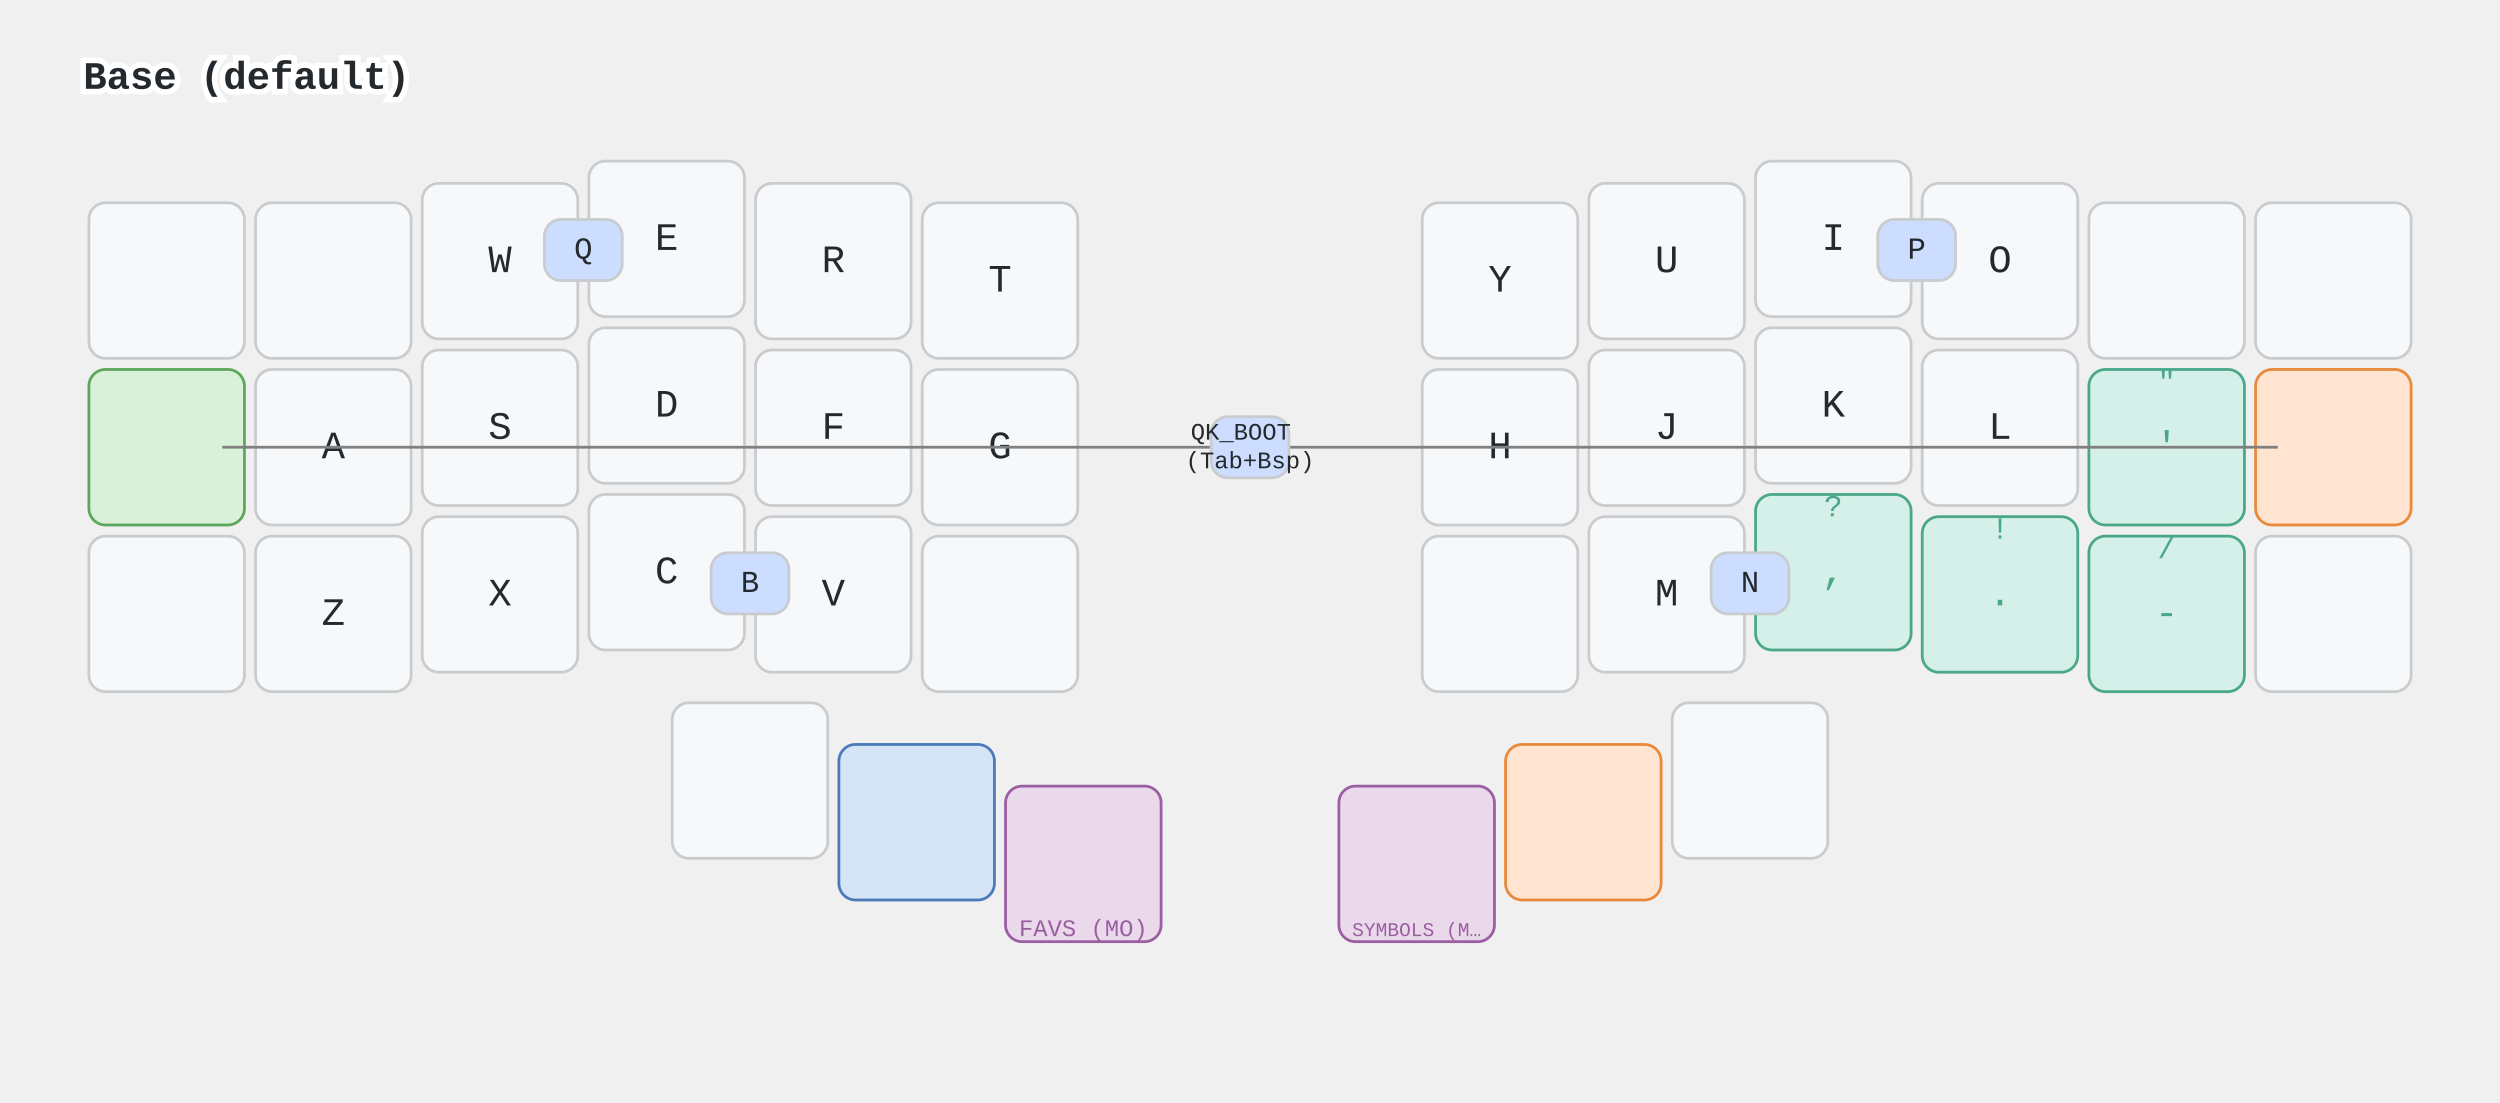
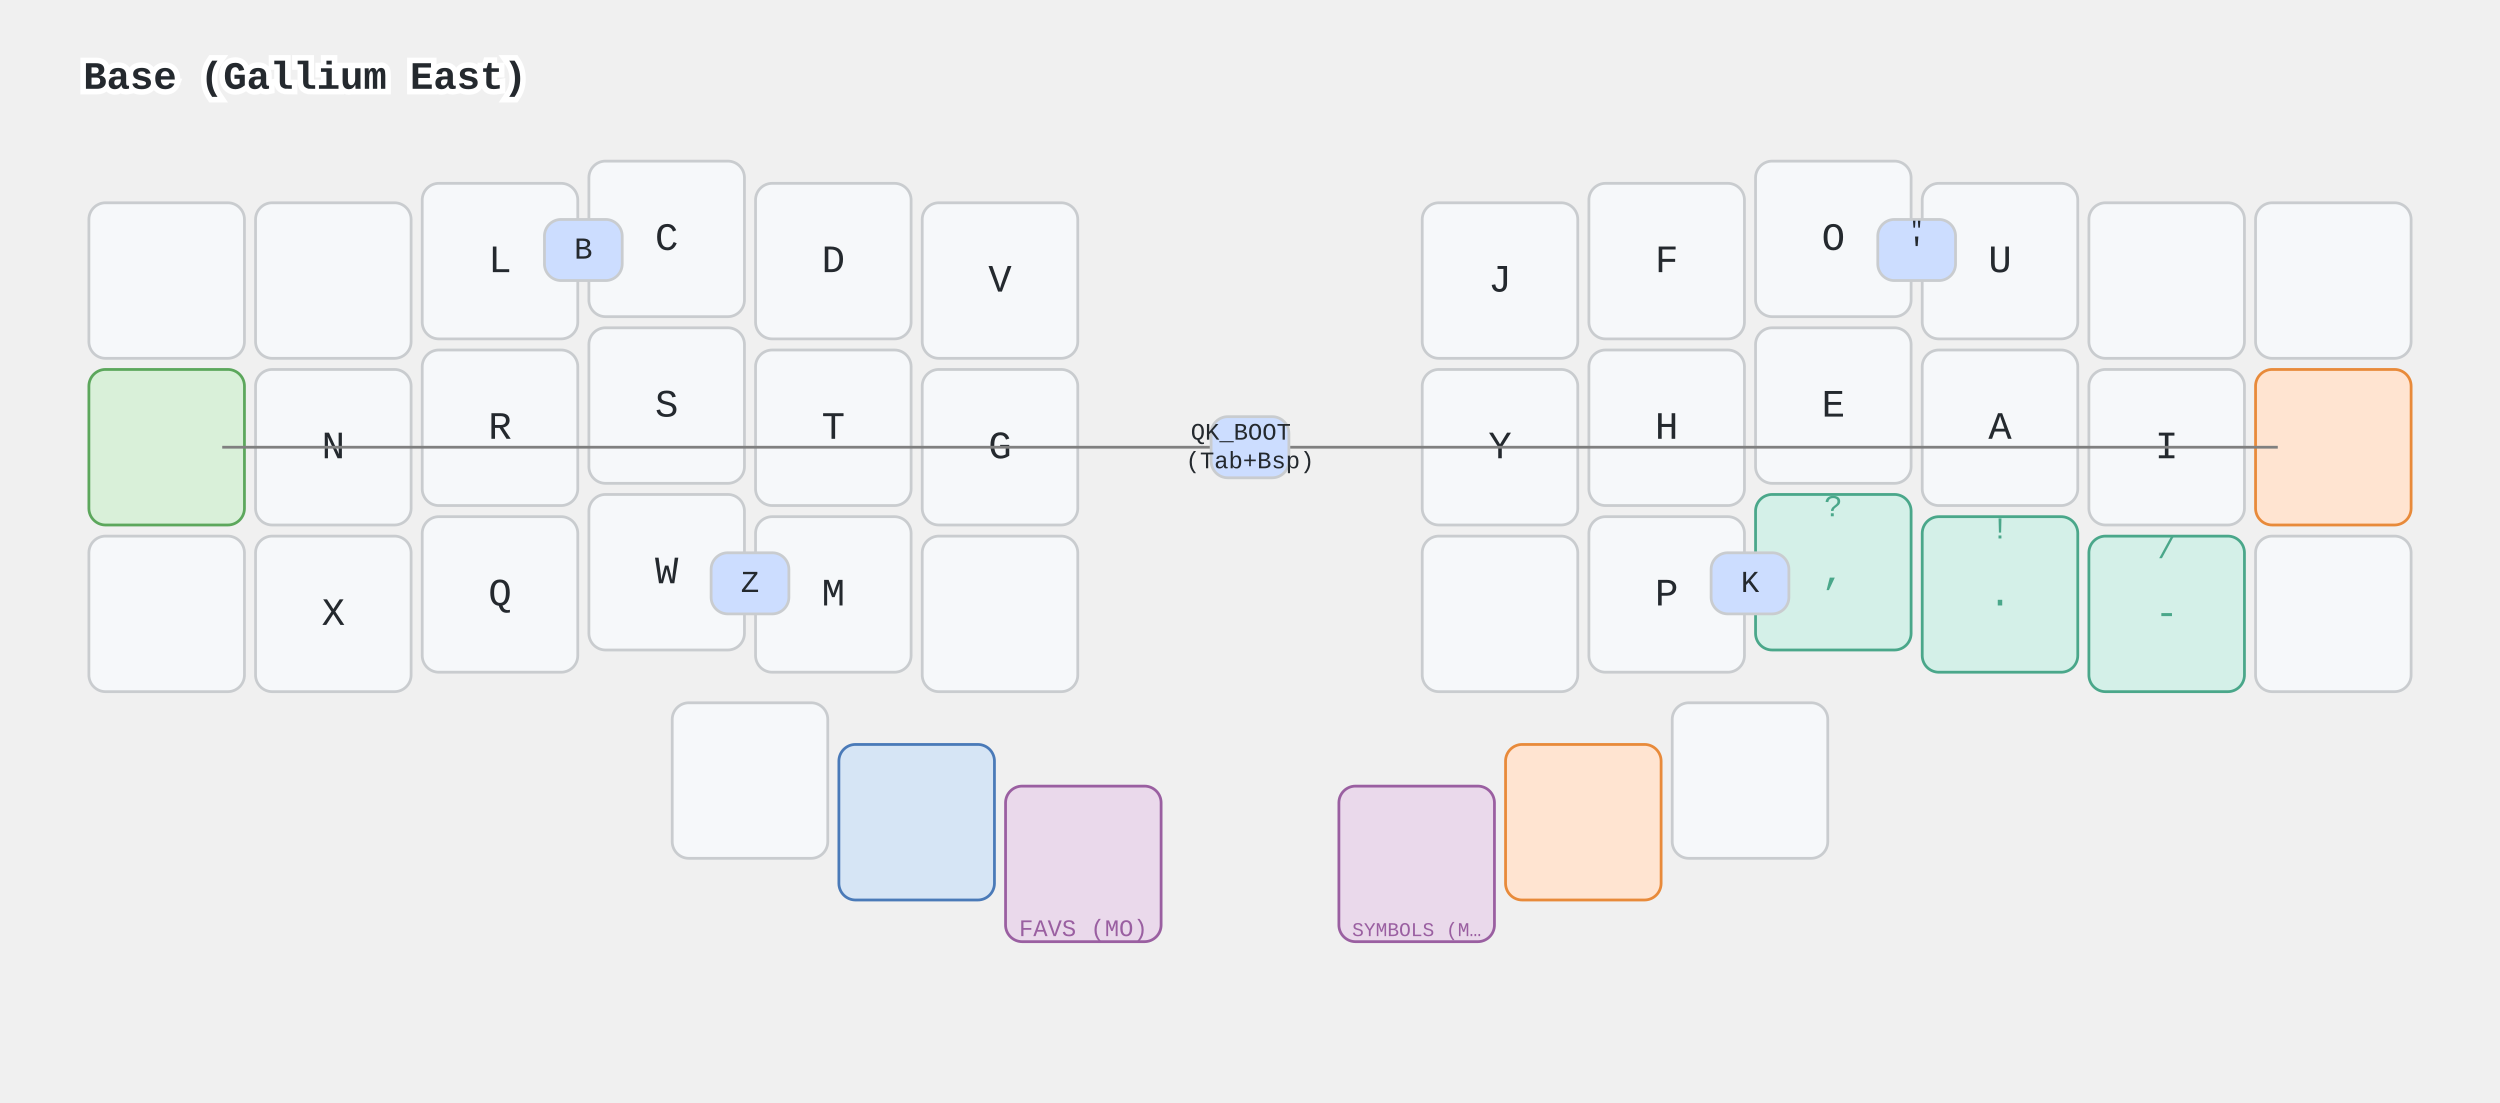
<svg xmlns="http://www.w3.org/2000/svg" xmlns:xlink="http://www.w3.org/1999/xlink" width="900" height="397" viewBox="0 0 900 397" class="keymap">
  <defs>/* start glyphs */
<svg id="mdi:apple-keyboard-shift">
      <svg id="mdi-apple-keyboard-shift" viewBox="0 0 24 24">
        <path d="M15,18V12H17.17L12,6.83L6.83,12H9V18H15M12,4L22,14H17V20H7V14H2L12,4Z" />
      </svg>
    </svg>
    <svg id="mdi:backspace-outline">
      <svg id="mdi-backspace-outline" viewBox="0 0 24 24">
        <path d="M19,15.59L17.59,17L14,13.41L10.41,17L9,15.59L12.59,12L9,8.41L10.41,7L14,10.59L17.59,7L19,8.41L15.41,12L19,15.59M22,3A2,2 0 0,1 24,5V19A2,2 0 0,1 22,21H7C6.31,21 5.77,20.64 5.41,20.11L0,12L5.41,3.88C5.77,3.35 6.31,3 7,3H22M22,5H7L2.28,12L7,19H22V5Z" />
      </svg>
    </svg>
    <svg id="mdi:keyboard-space">
      <svg id="mdi-keyboard-space" viewBox="0 0 24 24">
        <path d="M3 15H5V19H19V15H21V19C21 20.1 20.1 21 19 21H5C3.9 21 3 20.1 3 19V15Z" />
      </svg>
    </svg>
    <svg id="mdi:keyboard-tab">
      <svg id="mdi-keyboard-tab" viewBox="0 0 24 24">
        <path d="M20,18H22V6H20M11.59,7.41L15.17,11H1V13H15.17L11.59,16.58L13,18L19,12L13,6L11.59,7.41Z" />
      </svg>
    </svg>
    <svg id="mdi:layers-outline">
      <svg id="mdi-layers-outline" viewBox="0 0 24 24">
        <path d="M12,18.54L19.37,12.8L21,14.07L12,21.07L3,14.07L4.62,12.81L12,18.54M12,16L3,9L12,2L21,9L12,16M12,4.53L6.26,9L12,13.47L17.74,9L12,4.53Z" />
      </svg>
    </svg>
  </defs>/* end glyphs */
<style>/* inherit to force styles through use tags */
svg path {
    fill: inherit;
}

/* font and background color specifications */
svg.keymap {
    font-family: SFMono-Regular,Consolas,Liberation Mono,Menlo,monospace;
    font-size: 14px;
    font-kerning: normal;
    text-rendering: optimizeLegibility;
    fill: #24292e;
}

/* default key styling */
rect.key {
    fill: #f6f8fa;
}

rect.key, rect.combo {
    stroke: #c9cccf;
    stroke-width: 1;
}

/* default key side styling, only used is draw_key_sides is set */
rect.side {
    filter: brightness(90%);
}

/* color accent for combo boxes */
rect.combo, rect.combo-separate {
    fill: #cdf;
}

/* color accent for held keys */
rect.held, rect.combo.held {
    fill: #fdd;
}

/* color accent for ghost (optional) keys */
rect.ghost, rect.combo.ghost {
    stroke-dasharray: 4, 4;
    stroke-width: 2;
}

text {
    text-anchor: middle;
    dominant-baseline: middle;
}

/* styling for layer labels */
text.label {
    font-weight: bold;
    text-anchor: start;
    stroke: white;
    stroke-width: 4;
    paint-order: stroke;
}

/* styling for optional footer */
text.footer {
    text-anchor: end;
    dominant-baseline: auto;
    stroke: white;
    stroke-width: 4;
    paint-order: stroke;
}

/* styling for combo tap, and key non-tap label text */
text.combo, text.hold, text.shifted, text.left, text.right, text.tl, text.tr, text.bl, text.br {
    font-size: 11px;
}

text.hold, text.bl, text.br {
    text-anchor: middle;
    dominant-baseline: auto;
}

text.shifted, text.tl, text.tr {
    text-anchor: middle;
    dominant-baseline: hanging;
}

text.left, text.tl, text.bl {
    text-anchor: start;
}

text.right, text.tr, text.br {
    text-anchor: end;
}

text.layer-activator {
    text-decoration: underline;
}

/* styling for hold/shifted label text in combo box */
text.combo.hold, text.combo.shifted, text.combo.left, text.combo.right {
    font-size: 8px;
}

/* lighter symbol for transparent keys */
text.trans {
    fill: #7b7e81;
}

/* styling for combo dendrons */
path.combo {
    stroke-width: 1;
    stroke: gray;
    fill: none;
}

/* Start Tabler Icons Cleanup */
/* cannot use height/width with glyphs */
.icon-tabler &gt; path {
    fill: inherit;
    stroke: inherit;
    stroke-width: 2;
}
/* hide tabler's default box */
.icon-tabler &gt; path[stroke="none"][fill="none"] {
    visibility: hidden;
}
/* End Tabler Icons Cleanup */

.key.modifier rect { fill: #d6e5f5; stroke: #4a7ab8; }
.key.modifier :not(rect) { fill: #4a7ab8; }
.key.nav rect { fill: #d9f0d9; stroke: #5ca75c; }
.key.nav :not(rect) { fill: #5ca75c; }
.key.editing rect { fill: #ffe4d1; stroke: #e88a3a; }
.key.editing :not(rect) { fill: #e88a3a; }
.key.layer rect { fill: #ead9eb; stroke: #9a5fa1; }
.key.layer :not(rect) { fill: #9a5fa1; }
.key.system rect { fill: #fff4d1; stroke: #e8b52a; }
.key.system :not(rect) { fill: #e8b52a; }
.key.symbol rect { fill: #d4f0e8; stroke: #4aa78a; }
.key.symbol :not(rect) { fill: #4aa78a; }
.key.accent rect { fill: #ffe0d6; stroke: #e86d4a; }
.key.accent :not(rect) { fill: #e86d4a; }
</style>
-   <g transform="translate(30, 0)" class="layer-Base (default)">
-     <text x="0" y="28" class="label" id="Base-default">Base (default)</text>
+   <g transform="translate(30, 0)" class="layer-Base (Gallium East)">
+     <text x="0" y="28" class="label" id="Base-Gallium-East">Base (Gallium East)</text>
    <g transform="translate(0, 56)">
      <g transform="translate(30, 45)" class="key keypos-0">
        <rect rx="6" ry="6" x="-28" y="-28" width="56" height="56" class="key" />
      </g>
      <g transform="translate(90, 45)" class="key keypos-1">
        <rect rx="6" ry="6" x="-28" y="-28" width="56" height="56" class="key" />
      </g>
      <g transform="translate(150, 38)" class="key keypos-2">
        <rect rx="6" ry="6" x="-28" y="-28" width="56" height="56" class="key" />
-         <text x="0" y="0" class="key tap">W</text>
+         <text x="0" y="0" class="key tap">L</text>
      </g>
      <g transform="translate(210, 30)" class="key keypos-3">
        <rect rx="6" ry="6" x="-28" y="-28" width="56" height="56" class="key" />
-         <text x="0" y="0" class="key tap">E</text>
+         <text x="0" y="0" class="key tap">C</text>
      </g>
      <g transform="translate(270, 38)" class="key keypos-4">
        <rect rx="6" ry="6" x="-28" y="-28" width="56" height="56" class="key" />
-         <text x="0" y="0" class="key tap">R</text>
+         <text x="0" y="0" class="key tap">D</text>
      </g>
      <g transform="translate(330, 45)" class="key keypos-5">
        <rect rx="6" ry="6" x="-28" y="-28" width="56" height="56" class="key" />
-         <text x="0" y="0" class="key tap">T</text>
+         <text x="0" y="0" class="key tap">V</text>
      </g>
      <g transform="translate(510, 45)" class="key keypos-6">
        <rect rx="6" ry="6" x="-28" y="-28" width="56" height="56" class="key" />
-         <text x="0" y="0" class="key tap">Y</text>
+         <text x="0" y="0" class="key tap">J</text>
      </g>
      <g transform="translate(570, 38)" class="key keypos-7">
        <rect rx="6" ry="6" x="-28" y="-28" width="56" height="56" class="key" />
+         <text x="0" y="0" class="key tap">F</text>
+       </g>
+       <g transform="translate(630, 30)" class="key keypos-8">
+         <rect rx="6" ry="6" x="-28" y="-28" width="56" height="56" class="key" />
+         <text x="0" y="0" class="key tap">O</text>
+       </g>
+       <g transform="translate(690, 38)" class="key keypos-9">
+         <rect rx="6" ry="6" x="-28" y="-28" width="56" height="56" class="key" />
        <text x="0" y="0" class="key tap">U</text>
-       </g>
-       <g transform="translate(630, 30)" class="key keypos-8">
-         <rect rx="6" ry="6" x="-28" y="-28" width="56" height="56" class="key" />
-         <text x="0" y="0" class="key tap">I</text>
-       </g>
-       <g transform="translate(690, 38)" class="key keypos-9">
-         <rect rx="6" ry="6" x="-28" y="-28" width="56" height="56" class="key" />
-         <text x="0" y="0" class="key tap">O</text>
      </g>
      <g transform="translate(750, 45)" class="key keypos-10">
        <rect rx="6" ry="6" x="-28" y="-28" width="56" height="56" class="key" />
      </g>
      <g transform="translate(810, 45)" class="key keypos-11">
        <rect rx="6" ry="6" x="-28" y="-28" width="56" height="56" class="key" />
      </g>
      <g transform="translate(30, 105)" class="key nav keypos-12">
        <rect rx="6" ry="6" x="-28" y="-28" width="56" height="56" class="key nav" />
        <use href="#mdi:keyboard-tab" xlink:href="#mdi:keyboard-tab" x="-7" y="-7" height="14" width="14.0" class="key nav tap glyph mdi:keyboard-tab" />
      </g>
      <g transform="translate(90, 105)" class="key keypos-13">
        <rect rx="6" ry="6" x="-28" y="-28" width="56" height="56" class="key" />
+         <text x="0" y="0" class="key tap">N</text>
+       </g>
+       <g transform="translate(150, 98)" class="key keypos-14">
+         <rect rx="6" ry="6" x="-28" y="-28" width="56" height="56" class="key" />
+         <text x="0" y="0" class="key tap">R</text>
+       </g>
+       <g transform="translate(210, 90)" class="key keypos-15">
+         <rect rx="6" ry="6" x="-28" y="-28" width="56" height="56" class="key" />
+         <text x="0" y="0" class="key tap">S</text>
+       </g>
+       <g transform="translate(270, 98)" class="key keypos-16">
+         <rect rx="6" ry="6" x="-28" y="-28" width="56" height="56" class="key" />
+         <text x="0" y="0" class="key tap">T</text>
+       </g>
+       <g transform="translate(330, 105)" class="key keypos-17">
+         <rect rx="6" ry="6" x="-28" y="-28" width="56" height="56" class="key" />
+         <text x="0" y="0" class="key tap">G</text>
+       </g>
+       <g transform="translate(510, 105)" class="key keypos-18">
+         <rect rx="6" ry="6" x="-28" y="-28" width="56" height="56" class="key" />
+         <text x="0" y="0" class="key tap">Y</text>
+       </g>
+       <g transform="translate(570, 98)" class="key keypos-19">
+         <rect rx="6" ry="6" x="-28" y="-28" width="56" height="56" class="key" />
+         <text x="0" y="0" class="key tap">H</text>
+       </g>
+       <g transform="translate(630, 90)" class="key keypos-20">
+         <rect rx="6" ry="6" x="-28" y="-28" width="56" height="56" class="key" />
+         <text x="0" y="0" class="key tap">E</text>
+       </g>
+       <g transform="translate(690, 98)" class="key keypos-21">
+         <rect rx="6" ry="6" x="-28" y="-28" width="56" height="56" class="key" />
        <text x="0" y="0" class="key tap">A</text>
      </g>
-       <g transform="translate(150, 98)" class="key keypos-14">
-         <rect rx="6" ry="6" x="-28" y="-28" width="56" height="56" class="key" />
-         <text x="0" y="0" class="key tap">S</text>
-       </g>
-       <g transform="translate(210, 90)" class="key keypos-15">
-         <rect rx="6" ry="6" x="-28" y="-28" width="56" height="56" class="key" />
-         <text x="0" y="0" class="key tap">D</text>
-       </g>
-       <g transform="translate(270, 98)" class="key keypos-16">
-         <rect rx="6" ry="6" x="-28" y="-28" width="56" height="56" class="key" />
-         <text x="0" y="0" class="key tap">F</text>
-       </g>
-       <g transform="translate(330, 105)" class="key keypos-17">
-         <rect rx="6" ry="6" x="-28" y="-28" width="56" height="56" class="key" />
-         <text x="0" y="0" class="key tap">G</text>
-       </g>
-       <g transform="translate(510, 105)" class="key keypos-18">
-         <rect rx="6" ry="6" x="-28" y="-28" width="56" height="56" class="key" />
-         <text x="0" y="0" class="key tap">H</text>
-       </g>
-       <g transform="translate(570, 98)" class="key keypos-19">
-         <rect rx="6" ry="6" x="-28" y="-28" width="56" height="56" class="key" />
-         <text x="0" y="0" class="key tap">J</text>
-       </g>
-       <g transform="translate(630, 90)" class="key keypos-20">
-         <rect rx="6" ry="6" x="-28" y="-28" width="56" height="56" class="key" />
-         <text x="0" y="0" class="key tap">K</text>
-       </g>
-       <g transform="translate(690, 98)" class="key keypos-21">
-         <rect rx="6" ry="6" x="-28" y="-28" width="56" height="56" class="key" />
-         <text x="0" y="0" class="key tap">L</text>
-       </g>
-       <g transform="translate(750, 105)" class="key symbol keypos-22">
-         <rect rx="6" ry="6" x="-28" y="-28" width="56" height="56" class="key symbol" />
-         <text x="0" y="0" class="key symbol tap">'</text>
-         <text x="0" y="-26" class="key symbol shifted">"</text>
+       <g transform="translate(750, 105)" class="key keypos-22">
+         <rect rx="6" ry="6" x="-28" y="-28" width="56" height="56" class="key" />
+         <text x="0" y="0" class="key tap">I</text>
      </g>
      <g transform="translate(810, 105)" class="key editing keypos-23">
        <rect rx="6" ry="6" x="-28" y="-28" width="56" height="56" class="key editing" />
        <use href="#mdi:backspace-outline" xlink:href="#mdi:backspace-outline" x="-7" y="-7" height="14" width="14.0" class="key editing tap glyph mdi:backspace-outline" />
      </g>
      <g transform="translate(30, 165)" class="key keypos-24">
        <rect rx="6" ry="6" x="-28" y="-28" width="56" height="56" class="key" />
      </g>
      <g transform="translate(90, 165)" class="key keypos-25">
        <rect rx="6" ry="6" x="-28" y="-28" width="56" height="56" class="key" />
-         <text x="0" y="0" class="key tap">Z</text>
+         <text x="0" y="0" class="key tap">X</text>
      </g>
      <g transform="translate(150, 158)" class="key keypos-26">
        <rect rx="6" ry="6" x="-28" y="-28" width="56" height="56" class="key" />
-         <text x="0" y="0" class="key tap">X</text>
+         <text x="0" y="0" class="key tap">Q</text>
      </g>
      <g transform="translate(210, 150)" class="key keypos-27">
        <rect rx="6" ry="6" x="-28" y="-28" width="56" height="56" class="key" />
-         <text x="0" y="0" class="key tap">C</text>
+         <text x="0" y="0" class="key tap">W</text>
      </g>
      <g transform="translate(270, 158)" class="key keypos-28">
        <rect rx="6" ry="6" x="-28" y="-28" width="56" height="56" class="key" />
-         <text x="0" y="0" class="key tap">V</text>
+         <text x="0" y="0" class="key tap">M</text>
      </g>
      <g transform="translate(330, 165)" class="key keypos-29">
        <rect rx="6" ry="6" x="-28" y="-28" width="56" height="56" class="key" />
      </g>
      <g transform="translate(510, 165)" class="key keypos-30">
        <rect rx="6" ry="6" x="-28" y="-28" width="56" height="56" class="key" />
      </g>
      <g transform="translate(570, 158)" class="key keypos-31">
        <rect rx="6" ry="6" x="-28" y="-28" width="56" height="56" class="key" />
-         <text x="0" y="0" class="key tap">M</text>
+         <text x="0" y="0" class="key tap">P</text>
      </g>
      <g transform="translate(630, 150)" class="key symbol keypos-32">
        <rect rx="6" ry="6" x="-28" y="-28" width="56" height="56" class="key symbol" />
        <text x="0" y="0" class="key symbol tap">,</text>
        <text x="0" y="-26" class="key symbol shifted">?</text>
      </g>
      <g transform="translate(690, 158)" class="key symbol keypos-33">
        <rect rx="6" ry="6" x="-28" y="-28" width="56" height="56" class="key symbol" />
        <text x="0" y="0" class="key symbol tap">.</text>
        <text x="0" y="-26" class="key symbol shifted">!</text>
      </g>
      <g transform="translate(750, 165)" class="key symbol keypos-34">
        <rect rx="6" ry="6" x="-28" y="-28" width="56" height="56" class="key symbol" />
        <text x="0" y="0" class="key symbol tap">-</text>
        <text x="0" y="-26" class="key symbol shifted">/</text>
      </g>
      <g transform="translate(810, 165)" class="key keypos-35">
        <rect rx="6" ry="6" x="-28" y="-28" width="56" height="56" class="key" />
      </g>
      <g transform="translate(240, 225)" class="key keypos-36">
        <rect rx="6" ry="6" x="-28" y="-28" width="56" height="56" class="key" />
      </g>
      <g transform="translate(300, 240)" class="key modifier keypos-37">
        <rect rx="6" ry="6" x="-28" y="-28" width="56" height="56" class="key modifier" />
        <use href="#mdi:apple-keyboard-shift" xlink:href="#mdi:apple-keyboard-shift" x="-7" y="-7" height="14" width="14.0" class="key modifier tap glyph mdi:apple-keyboard-shift" />
      </g>
      <g transform="translate(360, 255)" class="key layer keypos-38">
        <rect rx="6" ry="6" x="-28" y="-28" width="56" height="56" class="key layer" />
        <use href="#mdi:layers-outline" xlink:href="#mdi:layers-outline" x="-7" y="-7" height="14" width="14.0" class="key layer tap glyph mdi:layers-outline" />
        <text x="0" y="26" class="key layer hold">
          <tspan style="font-size: 78%">FAVS (MO)</tspan>
        </text>
      </g>
      <g transform="translate(480, 255)" class="key layer keypos-39">
        <rect rx="6" ry="6" x="-28" y="-28" width="56" height="56" class="key layer" />
        <use href="#mdi:layers-outline" xlink:href="#mdi:layers-outline" x="-7" y="-7" height="14" width="14.0" class="key layer tap glyph mdi:layers-outline" />
        <text x="0" y="26" class="key layer hold">
          <tspan style="font-size: 64%">SYMBOLS (M…</tspan>
        </text>
      </g>
      <g transform="translate(540, 240)" class="key editing keypos-40">
        <rect rx="6" ry="6" x="-28" y="-28" width="56" height="56" class="key editing" />
        <use href="#mdi:keyboard-space" xlink:href="#mdi:keyboard-space" x="-7" y="-7" height="14" width="14.0" class="key editing tap glyph mdi:keyboard-space" />
      </g>
      <g transform="translate(600, 225)" class="key keypos-41">
        <rect rx="6" ry="6" x="-28" y="-28" width="56" height="56" class="key" />
      </g>
      <g class="combo combopos-0">
        <rect rx="6" ry="6" x="166" y="23" width="28" height="22" class="combo" />
-         <text x="180" y="34" class="combo tap">Q</text>
-       </g>
-       <g class="combo combopos-1">
-         <rect rx="6" ry="6" x="646" y="23" width="28" height="22" class="combo" />
-         <text x="660" y="34" class="combo tap">P</text>
+         <text x="180" y="34" class="combo tap">B</text>
+       </g>
+       <g class="combo symbol combopos-1">
+         <rect rx="6" ry="6" x="646" y="23" width="28" height="22" class="combo symbol" />
+         <text x="660" y="34" class="combo symbol tap">'</text>
+         <text x="660" y="25" class="combo symbol shifted">"</text>
      </g>
      <g class="combo combopos-2">
        <rect rx="6" ry="6" x="226" y="143" width="28" height="22" class="combo" />
-         <text x="240" y="154" class="combo tap">B</text>
+         <text x="240" y="154" class="combo tap">Z</text>
      </g>
      <g class="combo combopos-3">
        <rect rx="6" ry="6" x="586" y="143" width="28" height="22" class="combo" />
-         <text x="600" y="154" class="combo tap">N</text>
+         <text x="600" y="154" class="combo tap">K</text>
      </g>
      <g class="combo combopos-4">
        <path d="M420,105 l-370,0" class="combo" />
        <path d="M420,105 l370,0" class="combo" />
        <rect rx="6" ry="6" x="406" y="94" width="28" height="22" class="combo" />
        <text x="420" y="105" class="combo tap">
          <tspan x="420" dy="-0.6em" style="font-size: 78%">QK_BOOT</tspan>
          <tspan x="420" dy="1.2em" style="font-size: 78%">(Tab+Bsp)</tspan>
        </text>
      </g>
    </g>
  </g>
</svg>
